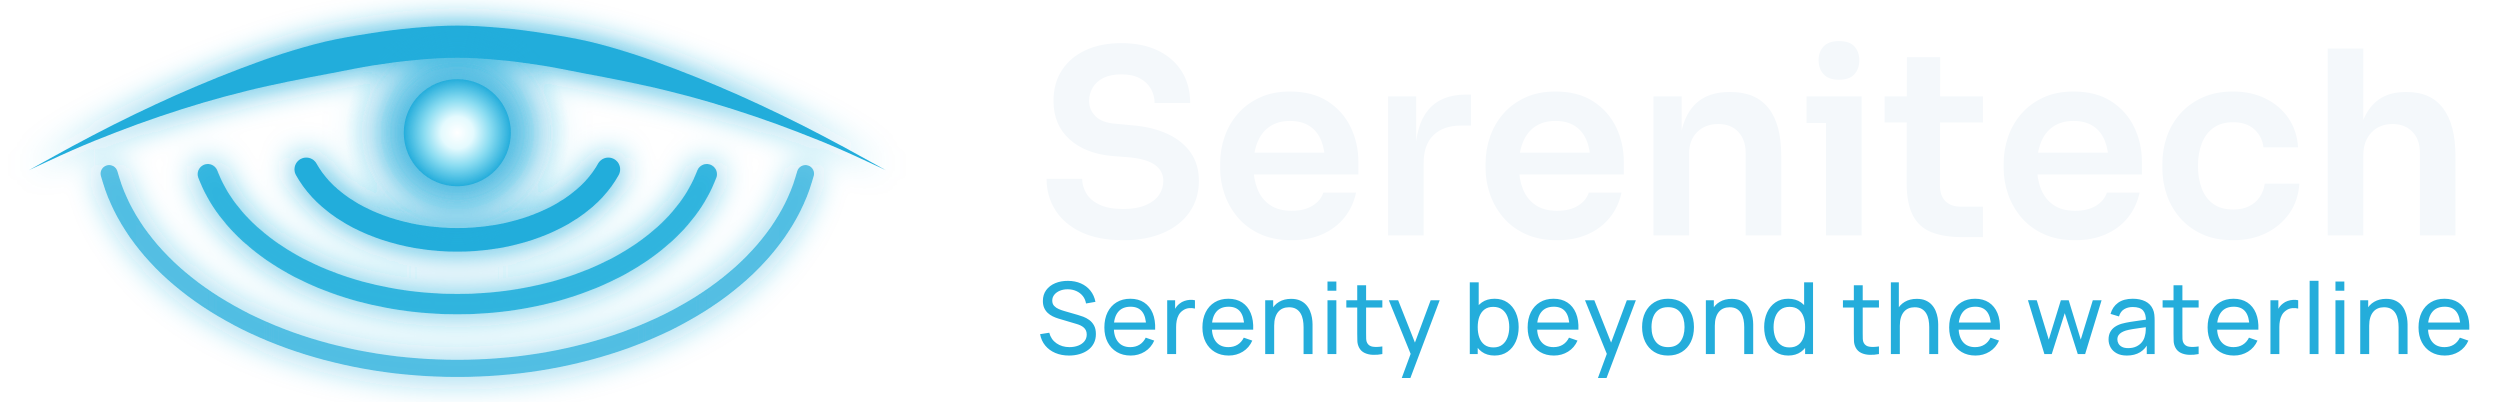
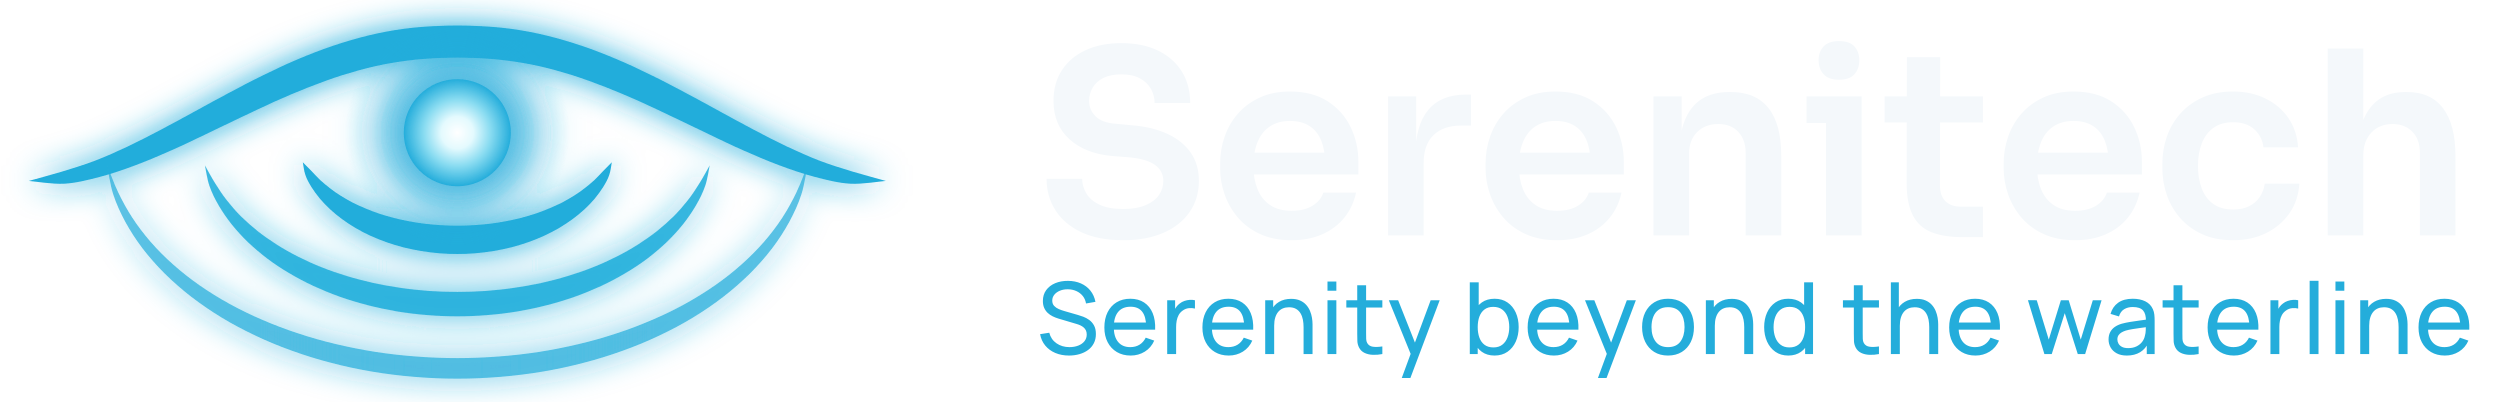
<svg xmlns="http://www.w3.org/2000/svg" viewBox="0 0 586 94" width="586" height="94">
  <defs>
    <radialGradient id="h-on-dark-glow-core" gradientUnits="userSpaceOnUse" cx="50.0" cy="24.0" r="5.0">
      <stop offset="0" stop-color="#FFFFFF" />
      <stop offset="0.30" stop-color="#E4FAFE" />
      <stop offset="0.62" stop-color="#8ADCF1" />
      <stop offset="1" stop-color="#24ADDB" />
    </radialGradient>
    <radialGradient id="h-on-dark-glow-halo" gradientUnits="userSpaceOnUse" cx="50.0" cy="24.0" r="10.5">
      <stop offset="0.45" stop-color="#24ADDB" stop-opacity="0.55" />
      <stop offset="0.75" stop-color="#24ADDB" stop-opacity="0.16" />
      <stop offset="1" stop-color="#24ADDB" stop-opacity="0" />
    </radialGradient>
    <filter id="h-on-dark-glow-glow" x="-20%" y="-40%" width="140%" height="180%">
      <feGaussianBlur stdDeviation="1.5" result="b" />
      <feMerge>
        <feMergeNode in="b" />
        <feMergeNode in="SourceGraphic" />
      </feMerge>
    </filter>
  </defs>
  <g transform="translate(-18.357,-29.154) scale(2.511)">
    <g filter="url(#h-on-dark-glow-glow)">
-       <path d="M10.00,27.50 C10.68,27.19 12.71,26.22 14.07,25.63 C15.43,25.03 16.79,24.48 18.15,23.96 C19.51,23.43 20.87,22.94 22.22,22.48 C23.58,22.02 24.93,21.59 26.28,21.19 C27.63,20.79 28.98,20.43 30.32,20.10 C31.66,19.76 33.01,19.48 34.34,19.20 C35.67,18.92 37.00,18.68 38.31,18.43 C39.63,18.18 40.93,17.90 42.23,17.70 C43.54,17.50 44.84,17.32 46.14,17.21 C47.43,17.09 48.71,17.00 50.00,17.00 C51.29,17.00 52.57,17.09 53.86,17.21 C55.16,17.32 56.46,17.50 57.77,17.70 C59.07,17.90 60.37,18.18 61.69,18.43 C63.00,18.68 64.33,18.92 65.66,19.20 C66.99,19.48 68.34,19.76 69.68,20.10 C71.02,20.43 72.37,20.79 73.72,21.19 C75.07,21.59 76.42,22.02 77.78,22.48 C79.13,22.94 80.49,23.43 81.85,23.96 C83.21,24.48 84.57,25.03 85.93,25.63 C87.29,26.22 89.32,27.19 90.00,27.50 L90.00,27.50 C89.35,27.14 87.38,26.04 86.07,25.33 C84.76,24.63 83.46,23.94 82.15,23.28 C80.84,22.62 79.53,21.99 78.22,21.38 C76.91,20.77 75.60,20.18 74.28,19.63 C72.96,19.07 71.64,18.54 70.32,18.04 C69.00,17.54 67.67,17.05 66.34,16.63 C65.00,16.20 63.66,15.81 62.31,15.49 C60.96,15.18 59.59,14.95 58.23,14.74 C56.87,14.52 55.51,14.34 54.14,14.22 C52.77,14.10 51.38,14.00 50.00,14.00 C48.62,14.00 47.23,14.10 45.86,14.22 C44.49,14.34 43.13,14.52 41.77,14.74 C40.41,14.95 39.04,15.18 37.69,15.49 C36.34,15.81 35.00,16.20 33.66,16.63 C32.33,17.05 31.00,17.54 29.68,18.04 C28.36,18.54 27.04,19.07 25.72,19.63 C24.40,20.18 23.09,20.77 21.78,21.38 C20.47,21.99 19.16,22.62 17.85,23.28 C16.54,23.94 15.24,24.63 13.93,25.33 C12.62,26.04 10.65,27.14 10.00,27.50 Z" fill="#24ADDB" />
-       <path d="M64.10,27.42 C64.05,27.50 63.92,27.74 63.82,27.89 C63.72,28.05 63.61,28.20 63.50,28.36 C63.39,28.51 63.27,28.66 63.15,28.81 C63.03,28.96 62.90,29.11 62.77,29.25 C62.63,29.39 62.49,29.54 62.35,29.68 C62.21,29.82 62.06,29.95 61.90,30.09 C61.75,30.22 61.59,30.35 61.42,30.48 C61.26,30.61 61.09,30.74 60.91,30.86 C60.74,30.99 60.56,31.11 60.37,31.22 C60.19,31.34 60.00,31.46 59.81,31.57 C59.62,31.68 59.42,31.78 59.22,31.89 C59.02,31.99 58.81,32.09 58.60,32.19 C58.40,32.29 58.18,32.38 57.97,32.47 C57.75,32.56 57.53,32.65 57.31,32.73 C57.09,32.81 56.86,32.89 56.63,32.97 C56.41,33.04 56.17,33.11 55.94,33.18 C55.71,33.25 55.47,33.31 55.23,33.37 C54.99,33.43 54.75,33.49 54.51,33.54 C54.27,33.59 54.02,33.64 53.78,33.68 C53.53,33.72 53.28,33.76 53.03,33.79 C52.78,33.83 52.53,33.86 52.28,33.88 C52.03,33.91 51.78,33.93 51.52,33.95 C51.27,33.97 51.02,33.98 50.76,33.99 C50.51,34.00 50.25,34.00 50.00,34.00 C49.75,34.00 49.49,34.00 49.24,33.99 C48.98,33.98 48.73,33.97 48.48,33.95 C48.22,33.93 47.97,33.91 47.72,33.88 C47.47,33.86 47.22,33.83 46.97,33.79 C46.72,33.76 46.47,33.72 46.22,33.68 C45.98,33.64 45.73,33.59 45.49,33.54 C45.25,33.49 45.01,33.43 44.77,33.37 C44.53,33.31 44.29,33.25 44.06,33.18 C43.83,33.11 43.59,33.04 43.37,32.97 C43.14,32.89 42.91,32.81 42.69,32.73 C42.47,32.65 42.25,32.56 42.03,32.47 C41.82,32.38 41.60,32.29 41.40,32.19 C41.19,32.09 40.98,31.99 40.78,31.89 C40.58,31.78 40.38,31.68 40.19,31.57 C40.00,31.46 39.81,31.34 39.63,31.22 C39.44,31.11 39.26,30.99 39.09,30.86 C38.91,30.74 38.74,30.61 38.58,30.48 C38.41,30.35 38.25,30.22 38.10,30.09 C37.94,29.95 37.79,29.82 37.65,29.68 C37.51,29.54 37.37,29.39 37.23,29.25 C37.10,29.11 36.97,28.96 36.85,28.81 C36.73,28.66 36.61,28.51 36.50,28.36 C36.39,28.20 36.28,28.05 36.18,27.89 C36.08,27.74 35.95,27.50 35.90,27.42" fill="none" stroke="#24ADDB" stroke-width="2.2" stroke-linecap="round" />
-       <path d="M73.29,27.87 C73.23,28.01 73.06,28.44 72.93,28.72 C72.80,29.00 72.66,29.28 72.50,29.56 C72.35,29.84 72.19,30.11 72.01,30.38 C71.83,30.65 71.65,30.92 71.45,31.18 C71.25,31.44 71.04,31.70 70.82,31.96 C70.60,32.22 70.37,32.47 70.13,32.71 C69.89,32.96 69.64,33.20 69.38,33.44 C69.11,33.68 68.84,33.91 68.56,34.14 C68.28,34.37 67.99,34.59 67.69,34.81 C67.40,35.03 67.09,35.24 66.77,35.44 C66.46,35.65 66.13,35.85 65.80,36.04 C65.47,36.24 65.12,36.43 64.78,36.61 C64.43,36.79 64.07,36.96 63.71,37.13 C63.35,37.30 62.98,37.46 62.60,37.62 C62.22,37.77 61.84,37.92 61.45,38.06 C61.06,38.20 60.67,38.34 60.27,38.46 C59.87,38.59 59.46,38.71 59.06,38.82 C58.65,38.93 58.23,39.03 57.81,39.13 C57.40,39.22 56.97,39.31 56.55,39.39 C56.12,39.47 55.69,39.55 55.26,39.61 C54.83,39.68 54.40,39.73 53.96,39.78 C53.53,39.83 53.09,39.87 52.65,39.90 C52.21,39.93 51.77,39.96 51.33,39.98 C50.88,39.99 50.44,40.00 50.00,40.00 C49.56,40.00 49.12,39.99 48.67,39.98 C48.23,39.96 47.79,39.93 47.35,39.90 C46.91,39.87 46.47,39.83 46.04,39.78 C45.60,39.73 45.17,39.68 44.74,39.61 C44.31,39.55 43.88,39.47 43.45,39.39 C43.03,39.31 42.60,39.22 42.19,39.13 C41.77,39.03 41.35,38.93 40.94,38.82 C40.54,38.71 40.13,38.59 39.73,38.46 C39.33,38.34 38.94,38.20 38.55,38.06 C38.16,37.92 37.78,37.77 37.40,37.62 C37.02,37.46 36.65,37.30 36.29,37.13 C35.93,36.96 35.57,36.79 35.22,36.61 C34.88,36.43 34.53,36.24 34.20,36.04 C33.87,35.85 33.54,35.65 33.23,35.44 C32.91,35.24 32.60,35.03 32.31,34.81 C32.01,34.59 31.72,34.37 31.44,34.14 C31.16,33.91 30.89,33.68 30.62,33.44 C30.36,33.20 30.11,32.96 29.87,32.71 C29.63,32.47 29.40,32.22 29.18,31.96 C28.96,31.70 28.75,31.44 28.55,31.18 C28.35,30.92 28.17,30.65 27.99,30.38 C27.81,30.11 27.65,29.84 27.50,29.56 C27.34,29.28 27.20,29.00 27.07,28.72 C26.94,28.44 26.77,28.01 26.71,27.87" fill="none" stroke="#24ADDB" stroke-width="1.9" stroke-linecap="round" opacity="0.85" />
-       <path d="M82.50,27.82 C82.43,28.03 82.26,28.66 82.11,29.07 C81.96,29.49 81.80,29.90 81.61,30.31 C81.43,30.72 81.23,31.12 81.01,31.52 C80.79,31.93 80.55,32.32 80.30,32.71 C80.05,33.11 79.78,33.49 79.49,33.87 C79.20,34.25 78.90,34.63 78.58,35.00 C78.26,35.37 77.92,35.73 77.57,36.09 C77.22,36.45 76.85,36.80 76.47,37.14 C76.09,37.48 75.69,37.81 75.28,38.14 C74.87,38.47 74.44,38.79 74.00,39.10 C73.56,39.41 73.11,39.71 72.65,40.00 C72.18,40.29 71.70,40.58 71.21,40.85 C70.72,41.13 70.22,41.39 69.71,41.65 C69.19,41.90 68.67,42.15 68.13,42.38 C67.60,42.62 67.05,42.84 66.50,43.05 C65.95,43.27 65.38,43.47 64.81,43.66 C64.24,43.85 63.66,44.03 63.07,44.20 C62.48,44.37 61.89,44.53 61.29,44.67 C60.69,44.82 60.08,44.95 59.46,45.08 C58.85,45.20 58.23,45.31 57.61,45.41 C56.99,45.51 56.36,45.59 55.73,45.67 C55.10,45.74 54.47,45.80 53.83,45.85 C53.20,45.90 52.56,45.94 51.92,45.96 C51.28,45.99 50.64,46.00 50.00,46.00 C49.36,46.00 48.72,45.99 48.08,45.96 C47.44,45.94 46.80,45.90 46.17,45.85 C45.53,45.80 44.90,45.74 44.27,45.67 C43.64,45.59 43.01,45.51 42.39,45.41 C41.77,45.31 41.15,45.20 40.54,45.08 C39.92,44.95 39.31,44.82 38.71,44.67 C38.11,44.53 37.52,44.37 36.93,44.20 C36.34,44.03 35.76,43.85 35.19,43.66 C34.62,43.47 34.05,43.27 33.50,43.05 C32.95,42.84 32.40,42.62 31.87,42.38 C31.33,42.15 30.81,41.90 30.29,41.65 C29.78,41.39 29.28,41.13 28.79,40.85 C28.30,40.58 27.82,40.29 27.35,40.00 C26.89,39.71 26.44,39.41 26.00,39.10 C25.56,38.79 25.13,38.47 24.72,38.14 C24.31,37.81 23.91,37.48 23.53,37.14 C23.15,36.80 22.78,36.45 22.43,36.09 C22.08,35.73 21.74,35.37 21.42,35.00 C21.10,34.63 20.80,34.25 20.51,33.87 C20.22,33.49 19.95,33.11 19.70,32.71 C19.45,32.32 19.21,31.93 18.99,31.52 C18.77,31.12 18.57,30.72 18.39,30.31 C18.20,29.90 18.04,29.49 17.89,29.07 C17.74,28.66 17.57,28.03 17.50,27.82" fill="none" stroke="#24ADDB" stroke-width="1.6" stroke-linecap="round" opacity="0.7" />
+       <path d="M10.00,28.50 C10.55,28.54 12.20,28.82 13.30,28.76 C14.41,28.70 15.53,28.41 16.64,28.12 C17.75,27.83 18.87,27.44 19.97,27.03 C21.07,26.62 22.18,26.14 23.27,25.66 C24.37,25.18 25.46,24.65 26.54,24.13 C27.62,23.62 28.70,23.08 29.77,22.58 C30.85,22.07 31.91,21.56 32.97,21.08 C34.03,20.61 35.08,20.16 36.13,19.75 C37.18,19.34 38.22,18.96 39.25,18.63 C40.28,18.31 41.31,18.02 42.33,17.79 C43.36,17.56 44.37,17.39 45.39,17.26 C46.41,17.13 47.42,17.06 48.45,17.02 C49.48,16.98 50.52,16.98 51.55,17.02 C52.58,17.06 53.59,17.13 54.61,17.26 C55.63,17.39 56.64,17.56 57.67,17.79 C58.69,18.02 59.72,18.31 60.75,18.63 C61.78,18.96 62.82,19.34 63.87,19.75 C64.92,20.16 65.97,20.61 67.03,21.08 C68.09,21.56 69.15,22.07 70.23,22.58 C71.30,23.08 72.38,23.62 73.46,24.13 C74.54,24.65 75.63,25.18 76.73,25.66 C77.82,26.14 78.93,26.62 80.03,27.03 C81.13,27.44 82.25,27.83 83.36,28.12 C84.47,28.41 85.59,28.70 86.70,28.76 C87.80,28.82 89.45,28.54 90.00,28.50 L90.00,28.50 C89.48,28.35 87.93,27.94 86.90,27.63 C85.88,27.32 84.87,27.01 83.84,26.62 C82.82,26.23 81.80,25.77 80.77,25.29 C79.74,24.80 78.71,24.27 77.67,23.72 C76.63,23.18 75.59,22.60 74.54,22.03 C73.49,21.46 72.44,20.87 71.37,20.31 C70.31,19.75 69.25,19.18 68.17,18.66 C67.10,18.13 66.02,17.62 64.93,17.16 C63.84,16.70 62.75,16.27 61.65,15.90 C60.55,15.53 59.44,15.20 58.33,14.93 C57.22,14.66 56.11,14.45 54.99,14.30 C53.88,14.15 52.76,14.07 51.65,14.03 C50.54,13.98 49.46,13.98 48.35,14.03 C47.24,14.07 46.12,14.15 45.01,14.30 C43.89,14.45 42.78,14.66 41.67,14.93 C40.56,15.20 39.45,15.53 38.35,15.90 C37.25,16.27 36.16,16.70 35.07,17.16 C33.98,17.62 32.90,18.13 31.83,18.66 C30.75,19.18 29.69,19.75 28.63,20.31 C27.56,20.87 26.51,21.46 25.46,22.03 C24.41,22.60 23.37,23.18 22.33,23.72 C21.29,24.27 20.26,24.80 19.23,25.29 C18.20,25.77 17.18,26.23 16.16,26.62 C15.13,27.01 14.12,27.32 13.10,27.63 C12.07,27.94 10.52,28.35 10.00,28.50 Z" fill="#24ADDB" />
+       <path d="M64.42,26.76 C64.28,26.90 63.87,27.32 63.60,27.59 C63.33,27.87 63.08,28.15 62.80,28.42 C62.51,28.68 62.21,28.94 61.89,29.18 C61.58,29.43 61.24,29.66 60.89,29.88 C60.53,30.10 60.16,30.32 59.78,30.52 C59.39,30.71 58.99,30.90 58.57,31.07 C58.15,31.25 57.72,31.41 57.28,31.56 C56.84,31.70 56.38,31.84 55.91,31.96 C55.45,32.08 54.97,32.18 54.49,32.27 C54.01,32.36 53.51,32.44 53.02,32.50 C52.52,32.56 52.02,32.60 51.52,32.63 C51.01,32.66 50.51,32.68 50.00,32.68 C49.49,32.68 48.99,32.66 48.48,32.63 C47.98,32.60 47.48,32.56 46.98,32.50 C46.49,32.44 45.99,32.36 45.51,32.27 C45.03,32.18 44.55,32.08 44.09,31.96 C43.62,31.84 43.16,31.70 42.72,31.56 C42.28,31.41 41.85,31.25 41.43,31.07 C41.01,30.90 40.61,30.71 40.22,30.52 C39.84,30.32 39.47,30.10 39.11,29.88 C38.76,29.66 38.42,29.43 38.11,29.18 C37.79,28.94 37.49,28.68 37.20,28.42 C36.92,28.15 36.67,27.87 36.40,27.59 C36.13,27.32 35.72,26.90 35.58,26.76 L35.58,26.76 C35.62,26.96 35.68,27.57 35.82,27.95 C35.95,28.34 36.16,28.71 36.39,29.08 C36.62,29.44 36.88,29.80 37.17,30.15 C37.46,30.49 37.78,30.83 38.13,31.15 C38.48,31.47 38.85,31.78 39.25,32.07 C39.65,32.36 40.07,32.64 40.51,32.90 C40.96,33.16 41.42,33.40 41.90,33.62 C42.38,33.84 42.88,34.04 43.39,34.22 C43.91,34.40 44.43,34.56 44.97,34.70 C45.51,34.83 46.06,34.95 46.61,35.04 C47.16,35.13 47.73,35.20 48.29,35.25 C48.86,35.30 49.43,35.32 50.00,35.32 C50.57,35.32 51.14,35.30 51.71,35.25 C52.27,35.20 52.84,35.13 53.39,35.04 C53.94,34.95 54.49,34.83 55.03,34.70 C55.57,34.56 56.09,34.40 56.61,34.22 C57.12,34.04 57.62,33.84 58.10,33.62 C58.58,33.40 59.04,33.16 59.49,32.90 C59.93,32.64 60.35,32.36 60.75,32.07 C61.15,31.78 61.52,31.47 61.87,31.15 C62.22,30.83 62.54,30.49 62.83,30.15 C63.12,29.80 63.38,29.44 63.61,29.08 C63.84,28.71 64.05,28.34 64.18,27.95 C64.32,27.57 64.38,26.96 64.42,26.76 Z" fill="#24ADDB" />
+       <path d="M73.56,27.05 C73.40,27.33 72.95,28.17 72.61,28.71 C72.27,29.25 71.93,29.78 71.52,30.30 C71.12,30.81 70.68,31.32 70.20,31.80 C69.71,32.28 69.19,32.74 68.63,33.19 C68.07,33.63 67.47,34.05 66.84,34.45 C66.21,34.85 65.54,35.23 64.84,35.58 C64.15,35.93 63.42,36.26 62.66,36.56 C61.91,36.86 61.13,37.13 60.33,37.37 C59.53,37.62 58.70,37.83 57.86,38.02 C57.02,38.20 56.16,38.36 55.30,38.48 C54.43,38.61 53.55,38.70 52.66,38.77 C51.78,38.83 50.89,38.86 50.00,38.86 C49.11,38.86 48.22,38.83 47.34,38.77 C46.45,38.70 45.57,38.61 44.70,38.48 C43.84,38.36 42.98,38.20 42.14,38.02 C41.30,37.83 40.47,37.62 39.67,37.37 C38.87,37.13 38.09,36.86 37.34,36.56 C36.58,36.26 35.85,35.93 35.16,35.58 C34.46,35.23 33.79,34.85 33.16,34.45 C32.53,34.05 31.93,33.63 31.37,33.19 C30.81,32.74 30.29,32.28 29.80,31.80 C29.32,31.32 28.88,30.81 28.48,30.30 C28.07,29.78 27.73,29.25 27.39,28.71 C27.05,28.17 26.60,27.33 26.44,27.05 L26.44,27.05 C26.51,27.37 26.64,28.34 26.86,28.96 C27.07,29.58 27.38,30.20 27.73,30.80 C28.08,31.40 28.49,31.99 28.94,32.56 C29.40,33.13 29.91,33.69 30.46,34.22 C31.02,34.75 31.62,35.26 32.26,35.75 C32.90,36.23 33.59,36.69 34.31,37.11 C35.03,37.54 35.79,37.94 36.58,38.31 C37.37,38.67 38.19,39.01 39.03,39.31 C39.88,39.61 40.75,39.87 41.64,40.10 C42.53,40.33 43.44,40.52 44.36,40.68 C45.28,40.83 46.22,40.95 47.16,41.02 C48.10,41.10 49.05,41.14 50.00,41.14 C50.95,41.14 51.90,41.10 52.84,41.02 C53.78,40.95 54.72,40.83 55.64,40.68 C56.56,40.52 57.47,40.33 58.36,40.10 C59.25,39.87 60.12,39.61 60.97,39.31 C61.81,39.01 62.63,38.67 63.42,38.31 C64.21,37.94 64.97,37.54 65.69,37.11 C66.41,36.69 67.10,36.23 67.74,35.75 C68.38,35.26 68.98,34.75 69.54,34.22 C70.09,33.69 70.60,33.13 71.06,32.56 C71.51,31.99 71.92,31.40 72.27,30.80 C72.62,30.20 72.93,29.58 73.14,28.96 C73.36,28.34 73.49,27.37 73.56,27.05 Z" fill="#24ADDB" opacity="0.85" />
+       <path d="M82.68,27.06 C82.51,27.48 82.06,28.73 81.67,29.54 C81.28,30.35 80.85,31.15 80.34,31.93 C79.84,32.70 79.26,33.46 78.63,34.19 C77.99,34.92 77.29,35.63 76.53,36.30 C75.77,36.98 74.94,37.63 74.07,38.24 C73.19,38.85 72.26,39.43 71.28,39.97 C70.30,40.51 69.27,41.01 68.20,41.47 C67.13,41.93 66.02,42.36 64.87,42.73 C63.73,43.11 62.54,43.45 61.34,43.73 C60.13,44.02 58.90,44.26 57.65,44.46 C56.40,44.65 55.13,44.80 53.85,44.89 C52.58,44.99 51.28,45.04 50.00,45.04 C48.72,45.04 47.42,44.99 46.15,44.89 C44.87,44.80 43.60,44.65 42.35,44.46 C41.10,44.26 39.87,44.02 38.66,43.73 C37.46,43.45 36.27,43.11 35.13,42.73 C33.98,42.36 32.87,41.93 31.80,41.47 C30.73,41.01 29.70,40.51 28.72,39.97 C27.74,39.43 26.81,38.85 25.93,38.24 C25.06,37.63 24.23,36.98 23.47,36.30 C22.71,35.63 22.01,34.92 21.37,34.19 C20.74,33.46 20.16,32.70 19.66,31.93 C19.15,31.15 18.72,30.35 18.33,29.54 C17.94,28.73 17.49,27.48 17.32,27.06 L17.32,27.06 C17.41,27.51 17.59,28.85 17.87,29.72 C18.15,30.60 18.55,31.47 19.01,32.32 C19.47,33.16 20.01,34.00 20.62,34.80 C21.24,35.61 21.93,36.39 22.68,37.14 C23.44,37.89 24.27,38.62 25.15,39.30 C26.03,39.98 26.98,40.63 27.98,41.24 C28.98,41.85 30.04,42.41 31.14,42.93 C32.23,43.45 33.39,43.93 34.57,44.35 C35.75,44.78 36.98,45.16 38.23,45.48 C39.47,45.81 40.76,46.08 42.05,46.30 C43.35,46.52 44.67,46.68 46.00,46.79 C47.32,46.90 48.67,46.96 50.00,46.96 C51.33,46.96 52.68,46.90 54.00,46.79 C55.33,46.68 56.65,46.52 57.95,46.30 C59.24,46.08 60.53,45.81 61.77,45.48 C63.02,45.16 64.25,44.78 65.43,44.35 C66.61,43.93 67.77,43.45 68.86,42.93 C69.96,42.41 71.02,41.85 72.02,41.24 C73.02,40.63 73.97,39.98 74.85,39.30 C75.73,38.62 76.56,37.89 77.32,37.14 C78.07,36.39 78.76,35.61 79.38,34.80 C79.99,34.00 80.53,33.16 80.99,32.32 C81.45,31.47 81.85,30.60 82.13,29.72 C82.41,28.85 82.59,27.51 82.68,27.06 Z" fill="#24ADDB" opacity="0.7" />
      <circle cx="50.0" cy="24.0" r="10.5" fill="url(#h-on-dark-glow-halo)" />
      <circle cx="50.0" cy="24.0" r="5.0" fill="url(#h-on-dark-glow-core)" />
    </g>
  </g>
  <path transform="translate(242.98,55.17)" d="M20.34 1.14Q14.52 1.14 10.53 -0.72Q6.54 -2.58 4.44 -5.85Q2.34 -9.12 2.34 -13.26H10.68Q10.68 -11.52 11.64 -9.87Q12.6 -8.22 14.73 -7.2Q16.86 -6.18 20.34 -6.18Q23.46 -6.18 25.56 -7.08Q27.66 -7.98 28.68 -9.45Q29.7 -10.92 29.7 -12.78Q29.7 -15.12 27.72 -16.53Q25.74 -17.94 21.6 -18.3L17.76 -18.6Q11.46 -19.14 7.71 -22.53Q3.96 -25.92 3.96 -31.5Q3.96 -35.7 5.94 -38.73Q7.92 -41.76 11.49 -43.41Q15.06 -45.06 19.86 -45.06Q24.84 -45.06 28.44 -43.32Q32.04 -41.58 34.02 -38.43Q36.0 -35.28 36.0 -31.02H27.66Q27.66 -32.82 26.79 -34.35Q25.92 -35.88 24.21 -36.81Q22.5 -37.74 19.86 -37.74Q17.34 -37.74 15.66 -36.9Q13.98 -36.06 13.14 -34.62Q12.3 -33.18 12.3 -31.5Q12.3 -29.46 13.8 -27.93Q15.3 -26.4 18.54 -26.16L22.38 -25.8Q27.06 -25.44 30.6 -23.82Q34.14 -22.2 36.09 -19.44Q38.04 -16.68 38.04 -12.78Q38.04 -8.64 35.88 -5.49Q33.72 -2.34 29.73 -0.6Q25.74 1.14 20.34 1.14Z M59.76 1.14Q55.56 1.14 52.41 -0.3Q49.26 -1.74 47.19 -4.17Q45.12 -6.6 44.07 -9.6Q43.02 -12.6 43.02 -15.72V-16.86Q43.02 -20.1 44.07 -23.13Q45.12 -26.16 47.19 -28.53Q49.26 -30.9 52.32 -32.31Q55.38 -33.72 59.4 -33.72Q64.68 -33.72 68.25 -31.41Q71.82 -29.1 73.62 -25.35Q75.42 -21.6 75.42 -17.28V-14.28H46.56V-19.38H70.2L67.62 -16.86Q67.62 -19.98 66.72 -22.2Q65.82 -24.42 63.99 -25.62Q62.16 -26.82 59.4 -26.82Q56.64 -26.82 54.72 -25.56Q52.8 -24.3 51.81 -21.93Q50.82 -19.56 50.82 -16.26Q50.82 -13.2 51.78 -10.83Q52.74 -8.46 54.72 -7.11Q56.7 -5.76 59.76 -5.76Q62.82 -5.76 64.74 -6.99Q66.66 -8.22 67.2 -10.02H74.88Q74.16 -6.66 72.12 -4.14Q70.08 -1.62 66.93 -0.24Q63.78 1.14 59.76 1.14Z M82.38 0.0V-32.58H88.98V-18.78H88.8Q88.8 -25.8 91.8 -29.4Q94.8 -33.0 100.62 -33.0H101.82V-25.74H99.54Q95.34 -25.74 93.03 -23.49Q90.72 -21.24 90.72 -16.98V0.0Z M121.98 1.14Q117.78 1.14 114.63 -0.3Q111.48 -1.74 109.41 -4.17Q107.34 -6.6 106.29 -9.6Q105.24 -12.6 105.24 -15.72V-16.86Q105.24 -20.1 106.29 -23.13Q107.34 -26.16 109.41 -28.53Q111.48 -30.9 114.54 -32.31Q117.6 -33.72 121.62 -33.72Q126.9 -33.72 130.47 -31.41Q134.04 -29.1 135.84 -25.35Q137.64 -21.6 137.64 -17.28V-14.28H108.78V-19.38H132.42L129.84 -16.86Q129.84 -19.98 128.94 -22.2Q128.04 -24.42 126.21 -25.62Q124.38 -26.82 121.62 -26.82Q118.86 -26.82 116.94 -25.56Q115.02 -24.3 114.03 -21.93Q113.04 -19.56 113.04 -16.26Q113.04 -13.2 114 -10.83Q114.96 -8.46 116.94 -7.11Q118.92 -5.76 121.98 -5.76Q125.04 -5.76 126.96 -6.99Q128.88 -8.22 129.42 -10.02H137.1Q136.38 -6.66 134.34 -4.14Q132.3 -1.62 129.15 -0.24Q126 1.14 121.98 1.14Z M144.6 0.0V-32.58H151.2V-18.6H150.6Q150.6 -23.58 151.92 -26.91Q153.24 -30.24 155.85 -31.92Q158.46 -33.6 162.36 -33.6H162.72Q168.54 -33.6 171.54 -29.85Q174.54 -26.1 174.54 -18.66V0.0H166.2V-19.38Q166.2 -22.38 164.49 -24.24Q162.78 -26.1 159.78 -26.1Q156.72 -26.1 154.83 -24.21Q152.94 -22.32 152.94 -19.14V0.0Z M185.04 0.0V-32.58H193.38V0.0ZM180.48 -26.34V-32.58H193.38V-26.34ZM188.1 -36.48Q185.64 -36.48 184.47 -37.77Q183.3 -39.06 183.3 -41.04Q183.3 -43.02 184.47 -44.28Q185.64 -45.54 188.1 -45.54Q190.56 -45.54 191.7 -44.28Q192.84 -43.02 192.84 -41.04Q192.84 -39.06 191.7 -37.77Q190.56 -36.48 188.1 -36.48Z M217.14 0.42Q212.64 0.42 209.73 -0.75Q206.82 -1.92 205.38 -4.71Q203.94 -7.5 203.94 -12.24L204 -41.76H211.8L211.74 -11.7Q211.74 -9.3 213.03 -8.01Q214.32 -6.72 216.72 -6.72H221.82V0.42ZM198.78 -26.46V-32.58H221.82V-26.46Z M243.42 1.14Q239.22 1.14 236.07 -0.3Q232.92 -1.74 230.85 -4.17Q228.78 -6.6 227.73 -9.6Q226.68 -12.6 226.68 -15.72V-16.86Q226.68 -20.1 227.73 -23.13Q228.78 -26.16 230.85 -28.53Q232.92 -30.9 235.98 -32.31Q239.04 -33.72 243.06 -33.72Q248.34 -33.72 251.91 -31.41Q255.48 -29.1 257.28 -25.35Q259.08 -21.6 259.08 -17.28V-14.28H230.22V-19.38H253.86L251.28 -16.86Q251.28 -19.98 250.38 -22.2Q249.48 -24.42 247.65 -25.62Q245.82 -26.82 243.06 -26.82Q240.3 -26.82 238.38 -25.56Q236.46 -24.3 235.47 -21.93Q234.48 -19.56 234.48 -16.26Q234.48 -13.2 235.44 -10.83Q236.4 -8.46 238.38 -7.11Q240.36 -5.76 243.42 -5.76Q246.48 -5.76 248.4 -6.99Q250.32 -8.22 250.86 -10.02H258.54Q257.82 -6.66 255.78 -4.14Q253.74 -1.62 250.59 -0.24Q247.44 1.14 243.42 1.14Z M280.5 1.14Q276.24 1.14 273.15 -0.3Q270.06 -1.74 267.99 -4.14Q265.92 -6.54 264.9 -9.54Q263.88 -12.54 263.88 -15.66V-16.8Q263.88 -20.1 264.93 -23.13Q265.98 -26.16 268.08 -28.53Q270.18 -30.9 273.27 -32.31Q276.36 -33.72 280.44 -33.72Q284.7 -33.72 288.06 -32.07Q291.42 -30.42 293.43 -27.48Q295.44 -24.54 295.68 -20.64H287.58Q287.28 -23.16 285.45 -24.84Q283.62 -26.52 280.44 -26.52Q277.68 -26.52 275.85 -25.2Q274.02 -23.88 273.12 -21.57Q272.22 -19.26 272.22 -16.26Q272.22 -13.38 273.09 -11.04Q273.96 -8.7 275.79 -7.38Q277.62 -6.06 280.5 -6.06Q282.66 -6.06 284.22 -6.84Q285.78 -7.62 286.71 -9.0Q287.64 -10.38 287.88 -12.12H295.98Q295.74 -8.16 293.67 -5.19Q291.6 -2.22 288.21 -0.54Q284.82 1.14 280.5 1.14Z M302.64 0.0V-43.8H310.98V-18.24H309.54Q309.54 -23.16 310.8 -26.58Q312.06 -30.0 314.55 -31.8Q317.04 -33.6 320.88 -33.6H321.24Q326.82 -33.6 329.7 -29.76Q332.58 -25.92 332.58 -18.6V0.0H324.24V-19.38Q324.24 -22.5 322.47 -24.3Q320.7 -26.1 317.82 -26.1Q314.76 -26.1 312.87 -24.09Q310.98 -22.08 310.98 -18.84V0.0Z" fill="#F4F8FB" />
  <path transform="translate(242.98,82.99)" d="M7.603 0.35Q5.816 0.35 4.386 -0.257Q2.955 -0.864 2.026 -1.991Q1.098 -3.118 0.818 -4.66L2.967 -4.999Q3.375 -3.41 4.666 -2.517Q5.956 -1.623 7.708 -1.623Q8.841 -1.623 9.758 -1.98Q10.675 -2.336 11.212 -3.002Q11.749 -3.667 11.749 -4.578Q11.749 -5.139 11.557 -5.542Q11.364 -5.945 11.031 -6.231Q10.698 -6.517 10.278 -6.716Q9.857 -6.914 9.402 -7.043L5.115 -8.316Q4.415 -8.526 3.761 -8.847Q3.107 -9.168 2.593 -9.653Q2.079 -10.138 1.775 -10.821Q1.472 -11.504 1.472 -12.438Q1.472 -13.933 2.248 -14.99Q3.025 -16.047 4.356 -16.608Q5.688 -17.168 7.358 -17.157Q9.051 -17.145 10.389 -16.555Q11.726 -15.965 12.608 -14.868Q13.489 -13.77 13.793 -12.24L11.586 -11.854Q11.411 -12.882 10.809 -13.624Q10.208 -14.365 9.308 -14.768Q8.409 -15.171 7.335 -15.183Q6.307 -15.195 5.478 -14.856Q4.648 -14.517 4.158 -13.916Q3.667 -13.314 3.667 -12.532Q3.667 -11.761 4.111 -11.288Q4.555 -10.815 5.203 -10.54Q5.851 -10.266 6.47 -10.091L9.67 -9.168Q10.219 -9.016 10.938 -8.748Q11.656 -8.479 12.333 -7.994Q13.011 -7.51 13.454 -6.71Q13.898 -5.91 13.898 -4.695Q13.898 -3.48 13.414 -2.534Q12.929 -1.588 12.065 -0.952Q11.2 -0.315 10.056 0.018Q8.911 0.35 7.603 0.35Z M22.05 0.35Q20.193 0.35 18.809 -0.473Q17.425 -1.296 16.654 -2.774Q15.884 -4.251 15.884 -6.225Q15.884 -8.292 16.643 -9.805Q17.402 -11.317 18.763 -12.14Q20.123 -12.964 21.957 -12.964Q23.861 -12.964 25.198 -12.088Q26.535 -11.212 27.207 -9.589Q27.878 -7.965 27.785 -5.723H25.682V-6.47Q25.647 -8.794 24.736 -9.945Q23.825 -11.095 22.027 -11.095Q20.1 -11.095 19.095 -9.857Q18.091 -8.619 18.091 -6.307Q18.091 -4.076 19.095 -2.85Q20.1 -1.623 21.957 -1.623Q23.206 -1.623 24.129 -2.196Q25.052 -2.768 25.577 -3.842L27.574 -3.153Q26.839 -1.483 25.361 -0.566Q23.884 0.35 22.05 0.35ZM17.39 -5.723V-7.393H26.71V-5.723Z M30.611 0.0V-12.613H32.468V-9.565L32.164 -9.962Q32.386 -10.546 32.743 -11.037Q33.099 -11.527 33.543 -11.843Q34.033 -12.24 34.652 -12.45Q35.271 -12.66 35.913 -12.701Q36.556 -12.742 37.116 -12.613V-10.663Q36.462 -10.838 35.68 -10.756Q34.897 -10.675 34.232 -10.184Q33.624 -9.752 33.291 -9.133Q32.959 -8.514 32.83 -7.796Q32.702 -7.078 32.702 -6.33V0.0Z M45.035 0.35Q43.178 0.35 41.794 -0.473Q40.41 -1.296 39.639 -2.774Q38.868 -4.251 38.868 -6.225Q38.868 -8.292 39.627 -9.805Q40.387 -11.317 41.747 -12.14Q43.108 -12.964 44.941 -12.964Q46.845 -12.964 48.182 -12.088Q49.52 -11.212 50.191 -9.589Q50.863 -7.965 50.769 -5.723H48.667V-6.47Q48.632 -8.794 47.721 -9.945Q46.81 -11.095 45.011 -11.095Q43.084 -11.095 42.08 -9.857Q41.076 -8.619 41.076 -6.307Q41.076 -4.076 42.08 -2.85Q43.084 -1.623 44.941 -1.623Q46.191 -1.623 47.114 -2.196Q48.036 -2.768 48.562 -3.842L50.559 -3.153Q49.823 -1.483 48.346 -0.566Q46.868 0.35 45.035 0.35ZM40.375 -5.723V-7.393H49.695V-5.723Z M62.577 0.0V-6.318Q62.577 -7.218 62.419 -8.047Q62.262 -8.876 61.87 -9.536Q61.479 -10.196 60.819 -10.581Q60.159 -10.967 59.155 -10.967Q58.372 -10.967 57.736 -10.704Q57.099 -10.441 56.644 -9.904Q56.188 -9.367 55.937 -8.555Q55.686 -7.743 55.686 -6.645L54.32 -7.066Q54.32 -8.9 54.98 -10.213Q55.639 -11.527 56.837 -12.234Q58.034 -12.94 59.657 -12.94Q60.883 -12.94 61.748 -12.555Q62.612 -12.17 63.184 -11.533Q63.756 -10.897 64.084 -10.108Q64.411 -9.32 64.545 -8.508Q64.679 -7.697 64.679 -6.972V0.0ZM53.584 0.0V-12.613H55.453V-9.238H55.686V0.0Z M68.183 -14.844V-16.993H70.262V-14.844ZM68.183 0.0V-12.613H70.262V0.0Z M81.042 0.0Q79.92 0.222 78.828 0.181Q77.736 0.14 76.884 -0.263Q76.031 -0.666 75.587 -1.518Q75.214 -2.266 75.185 -3.031Q75.155 -3.796 75.155 -4.765V-16.117H77.234V-4.859Q77.234 -4.088 77.252 -3.539Q77.269 -2.99 77.491 -2.593Q77.912 -1.845 78.828 -1.717Q79.745 -1.588 81.042 -1.787ZM72.598 -10.897V-12.613H81.042V-10.897Z M85.596 5.606 88.037 -1.028 88.072 0.934 82.56 -12.613H84.744L89.065 -1.717H88.318L92.37 -12.613H94.484L87.617 5.606Z M107.343 0.35Q105.568 0.35 104.353 -0.531Q103.139 -1.413 102.514 -2.926Q101.889 -4.438 101.889 -6.318Q101.889 -8.222 102.514 -9.729Q103.139 -11.235 104.359 -12.1Q105.58 -12.964 107.355 -12.964Q109.107 -12.964 110.374 -12.094Q111.641 -11.224 112.318 -9.717Q112.996 -8.21 112.996 -6.318Q112.996 -4.426 112.318 -2.92Q111.641 -1.413 110.374 -0.531Q109.107 0.35 107.343 0.35ZM101.539 0.0V-16.818H103.629V-9.285H103.396V0.0ZM107.086 -1.553Q108.336 -1.553 109.153 -2.184Q109.971 -2.815 110.38 -3.895Q110.788 -4.975 110.788 -6.318Q110.788 -7.65 110.385 -8.724Q109.983 -9.799 109.148 -10.429Q108.312 -11.06 107.028 -11.06Q105.801 -11.06 104.996 -10.459Q104.19 -9.857 103.793 -8.789Q103.396 -7.72 103.396 -6.318Q103.396 -4.94 103.787 -3.86Q104.178 -2.78 104.996 -2.166Q105.813 -1.553 107.086 -1.553Z M121.265 0.35Q119.408 0.35 118.024 -0.473Q116.64 -1.296 115.869 -2.774Q115.098 -4.251 115.098 -6.225Q115.098 -8.292 115.857 -9.805Q116.616 -11.317 117.977 -12.14Q119.338 -12.964 121.171 -12.964Q123.075 -12.964 124.412 -12.088Q125.749 -11.212 126.421 -9.589Q127.093 -7.965 126.999 -5.723H124.897V-6.47Q124.862 -8.794 123.951 -9.945Q123.04 -11.095 121.241 -11.095Q119.314 -11.095 118.31 -9.857Q117.305 -8.619 117.305 -6.307Q117.305 -4.076 118.31 -2.85Q119.314 -1.623 121.171 -1.623Q122.421 -1.623 123.344 -2.196Q124.266 -2.768 124.792 -3.842L126.789 -3.153Q126.053 -1.483 124.576 -0.566Q123.098 0.35 121.265 0.35ZM116.605 -5.723V-7.393H125.925V-5.723Z M131.577 5.606 134.018 -1.028 134.053 0.934 128.541 -12.613H130.725L135.046 -1.717H134.299L138.351 -12.613H140.465L133.598 5.606Z M147.998 0.35Q146.118 0.35 144.757 -0.502Q143.397 -1.355 142.661 -2.861Q141.925 -4.368 141.925 -6.318Q141.925 -8.304 142.673 -9.799Q143.42 -11.294 144.786 -12.129Q146.153 -12.964 147.998 -12.964Q149.89 -12.964 151.257 -12.117Q152.623 -11.27 153.353 -9.77Q154.083 -8.269 154.083 -6.318Q154.083 -4.345 153.347 -2.844Q152.611 -1.343 151.245 -0.496Q149.879 0.35 147.998 0.35ZM147.998 -1.623Q149.96 -1.623 150.918 -2.931Q151.876 -4.24 151.876 -6.318Q151.876 -8.456 150.906 -9.723Q149.937 -10.99 147.998 -10.99Q146.678 -10.99 145.826 -10.394Q144.973 -9.799 144.553 -8.748Q144.132 -7.697 144.132 -6.318Q144.132 -4.193 145.113 -2.908Q146.095 -1.623 147.998 -1.623Z M165.867 0.0V-6.318Q165.867 -7.218 165.71 -8.047Q165.552 -8.876 165.161 -9.536Q164.769 -10.196 164.11 -10.581Q163.45 -10.967 162.445 -10.967Q161.663 -10.967 161.026 -10.704Q160.39 -10.441 159.934 -9.904Q159.479 -9.367 159.228 -8.555Q158.977 -7.743 158.977 -6.645L157.61 -7.066Q157.61 -8.9 158.27 -10.213Q158.93 -11.527 160.127 -12.234Q161.324 -12.94 162.948 -12.94Q164.174 -12.94 165.038 -12.555Q165.902 -12.17 166.475 -11.533Q167.047 -10.897 167.374 -10.108Q167.701 -9.32 167.835 -8.508Q167.97 -7.697 167.97 -6.972V0.0ZM156.874 0.0V-12.613H158.743V-9.238H158.977V0.0Z M176.192 0.35Q174.428 0.35 173.167 -0.531Q171.905 -1.413 171.222 -2.92Q170.539 -4.426 170.539 -6.318Q170.539 -8.21 171.222 -9.717Q171.905 -11.224 173.167 -12.094Q174.428 -12.964 176.18 -12.964Q177.967 -12.964 179.182 -12.1Q180.396 -11.235 181.021 -9.729Q181.646 -8.222 181.646 -6.318Q181.646 -4.438 181.021 -2.926Q180.396 -1.413 179.182 -0.531Q177.967 0.35 176.192 0.35ZM176.449 -1.553Q177.722 -1.553 178.539 -2.166Q179.357 -2.78 179.748 -3.86Q180.139 -4.94 180.139 -6.318Q180.139 -7.72 179.748 -8.789Q179.357 -9.857 178.551 -10.459Q177.745 -11.06 176.507 -11.06Q175.222 -11.06 174.387 -10.429Q173.552 -9.799 173.149 -8.724Q172.746 -7.65 172.746 -6.318Q172.746 -4.975 173.155 -3.895Q173.564 -2.815 174.387 -2.184Q175.211 -1.553 176.449 -1.553ZM180.139 0.0V-9.285H179.906V-16.818H181.996V0.0Z M197.448 0.0Q196.327 0.222 195.235 0.181Q194.143 0.14 193.29 -0.263Q192.437 -0.666 191.994 -1.518Q191.62 -2.266 191.591 -3.031Q191.561 -3.796 191.561 -4.765V-16.117H193.64V-4.859Q193.64 -4.088 193.658 -3.539Q193.675 -2.99 193.897 -2.593Q194.318 -1.845 195.235 -1.717Q196.151 -1.588 197.448 -1.787ZM189.004 -10.897V-12.613H197.448V-10.897Z M209.232 0.0V-6.318Q209.232 -7.218 209.074 -8.047Q208.917 -8.876 208.525 -9.536Q208.134 -10.196 207.474 -10.581Q206.814 -10.967 205.81 -10.967Q205.027 -10.967 204.391 -10.704Q203.754 -10.441 203.299 -9.904Q202.843 -9.367 202.592 -8.555Q202.341 -7.743 202.341 -6.645L200.975 -7.066Q200.975 -8.9 201.635 -10.213Q202.295 -11.527 203.492 -12.234Q204.689 -12.94 206.312 -12.94Q207.539 -12.94 208.403 -12.555Q209.267 -12.17 209.839 -11.533Q210.412 -10.897 210.739 -10.108Q211.066 -9.32 211.2 -8.508Q211.334 -7.697 211.334 -6.972V0.0ZM200.239 0.0V-16.818H202.108V-7.533H202.341V0.0Z M220.07 0.35Q218.213 0.35 216.829 -0.473Q215.445 -1.296 214.674 -2.774Q213.904 -4.251 213.904 -6.225Q213.904 -8.292 214.663 -9.805Q215.422 -11.317 216.783 -12.14Q218.143 -12.964 219.977 -12.964Q221.881 -12.964 223.218 -12.088Q224.555 -11.212 225.227 -9.589Q225.898 -7.965 225.805 -5.723H223.702V-6.47Q223.667 -8.794 222.756 -9.945Q221.845 -11.095 220.047 -11.095Q218.12 -11.095 217.115 -9.857Q216.111 -8.619 216.111 -6.307Q216.111 -4.076 217.115 -2.85Q218.12 -1.623 219.977 -1.623Q221.226 -1.623 222.149 -2.196Q223.072 -2.768 223.597 -3.842L225.594 -3.153Q224.859 -1.483 223.381 -0.566Q221.904 0.35 220.07 0.35ZM215.41 -5.723V-7.393H224.73V-5.723Z M236.223 0.0 232.368 -12.625 234.436 -12.613 237.25 -3.387 240.088 -12.613H241.922L244.748 -3.387L247.575 -12.613H249.63L245.776 0.0H244.048L240.999 -9.589L237.951 0.0Z M255.552 0.35Q254.138 0.35 253.186 -0.169Q252.235 -0.689 251.75 -1.542Q251.265 -2.394 251.265 -3.41Q251.265 -4.403 251.645 -5.133Q252.024 -5.863 252.713 -6.348Q253.403 -6.832 254.36 -7.113Q255.26 -7.358 256.375 -7.539Q257.49 -7.72 258.635 -7.872Q259.779 -8.024 260.772 -8.164L260.025 -7.732Q260.06 -9.413 259.353 -10.219Q258.646 -11.025 256.918 -11.025Q255.773 -11.025 254.915 -10.505Q254.057 -9.986 253.706 -8.818L251.732 -9.413Q252.188 -11.072 253.496 -12.018Q254.804 -12.964 256.941 -12.964Q258.658 -12.964 259.89 -12.351Q261.122 -11.738 261.66 -10.5Q261.928 -9.916 261.998 -9.232Q262.068 -8.549 262.068 -7.802V0.0H260.223V-3.025L260.655 -2.745Q259.943 -1.215 258.664 -0.432Q257.385 0.35 255.552 0.35ZM255.867 -1.39Q256.988 -1.39 257.811 -1.793Q258.635 -2.196 259.137 -2.856Q259.639 -3.515 259.791 -4.298Q259.966 -4.882 259.984 -5.6Q260.001 -6.318 260.001 -6.704L260.725 -6.388Q259.709 -6.248 258.728 -6.12Q257.747 -5.991 256.871 -5.845Q255.995 -5.699 255.295 -5.501Q254.781 -5.337 254.331 -5.08Q253.881 -4.823 253.607 -4.421Q253.332 -4.018 253.332 -3.422Q253.332 -2.908 253.595 -2.441Q253.858 -1.974 254.413 -1.682Q254.968 -1.39 255.867 -1.39Z M272.381 0.0Q271.26 0.222 270.168 0.181Q269.076 0.14 268.223 -0.263Q267.371 -0.666 266.927 -1.518Q266.553 -2.266 266.524 -3.031Q266.495 -3.796 266.495 -4.765V-16.117H268.574V-4.859Q268.574 -4.088 268.591 -3.539Q268.609 -2.99 268.831 -2.593Q269.251 -1.845 270.168 -1.717Q271.085 -1.588 272.381 -1.787ZM263.937 -10.897V-12.613H272.381V-10.897Z M280.65 0.35Q278.793 0.35 277.409 -0.473Q276.025 -1.296 275.254 -2.774Q274.483 -4.251 274.483 -6.225Q274.483 -8.292 275.243 -9.805Q276.002 -11.317 277.362 -12.14Q278.723 -12.964 280.557 -12.964Q282.46 -12.964 283.798 -12.088Q285.135 -11.212 285.806 -9.589Q286.478 -7.965 286.384 -5.723H284.282V-6.47Q284.247 -8.794 283.336 -9.945Q282.425 -11.095 280.627 -11.095Q278.7 -11.095 277.695 -9.857Q276.691 -8.619 276.691 -6.307Q276.691 -4.076 277.695 -2.85Q278.7 -1.623 280.557 -1.623Q281.806 -1.623 282.729 -2.196Q283.652 -2.768 284.177 -3.842L286.174 -3.153Q285.438 -1.483 283.961 -0.566Q282.484 0.35 280.65 0.35ZM275.99 -5.723V-7.393H285.31V-5.723Z M289.211 0.0V-12.613H291.068V-9.565L290.764 -9.962Q290.986 -10.546 291.342 -11.037Q291.698 -11.527 292.142 -11.843Q292.633 -12.24 293.252 -12.45Q293.871 -12.66 294.513 -12.701Q295.156 -12.742 295.716 -12.613V-10.663Q295.062 -10.838 294.28 -10.756Q293.497 -10.675 292.831 -10.184Q292.224 -9.752 291.891 -9.133Q291.558 -8.514 291.43 -7.796Q291.301 -7.078 291.301 -6.33V0.0Z M298.402 0.0V-17.168H300.481V0.0Z M304.452 -14.844V-16.993H306.531V-14.844ZM304.452 0.0V-12.613H306.531V0.0Z M319.25 0.0V-6.318Q319.25 -7.218 319.092 -8.047Q318.934 -8.876 318.543 -9.536Q318.152 -10.196 317.492 -10.581Q316.832 -10.967 315.828 -10.967Q315.045 -10.967 314.409 -10.704Q313.772 -10.441 313.317 -9.904Q312.861 -9.367 312.61 -8.555Q312.359 -7.743 312.359 -6.645L310.992 -7.066Q310.992 -8.9 311.652 -10.213Q312.312 -11.527 313.509 -12.234Q314.706 -12.94 316.33 -12.94Q317.556 -12.94 318.42 -12.555Q319.285 -12.17 319.857 -11.533Q320.429 -10.897 320.756 -10.108Q321.083 -9.32 321.218 -8.508Q321.352 -7.697 321.352 -6.972V0.0ZM310.257 0.0V-12.613H312.125V-9.238H312.359V0.0Z M330.088 0.35Q328.231 0.35 326.847 -0.473Q325.463 -1.296 324.692 -2.774Q323.921 -4.251 323.921 -6.225Q323.921 -8.292 324.68 -9.805Q325.44 -11.317 326.8 -12.14Q328.161 -12.964 329.994 -12.964Q331.898 -12.964 333.235 -12.088Q334.573 -11.212 335.244 -9.589Q335.916 -7.965 335.822 -5.723H333.72V-6.47Q333.685 -8.794 332.774 -9.945Q331.863 -11.095 330.064 -11.095Q328.137 -11.095 327.133 -9.857Q326.129 -8.619 326.129 -6.307Q326.129 -4.076 327.133 -2.85Q328.137 -1.623 329.994 -1.623Q331.244 -1.623 332.167 -2.196Q333.089 -2.768 333.615 -3.842L335.612 -3.153Q334.876 -1.483 333.399 -0.566Q331.921 0.35 330.088 0.35ZM325.428 -5.723V-7.393H334.748V-5.723Z" fill="#24ADDB" />
</svg>
